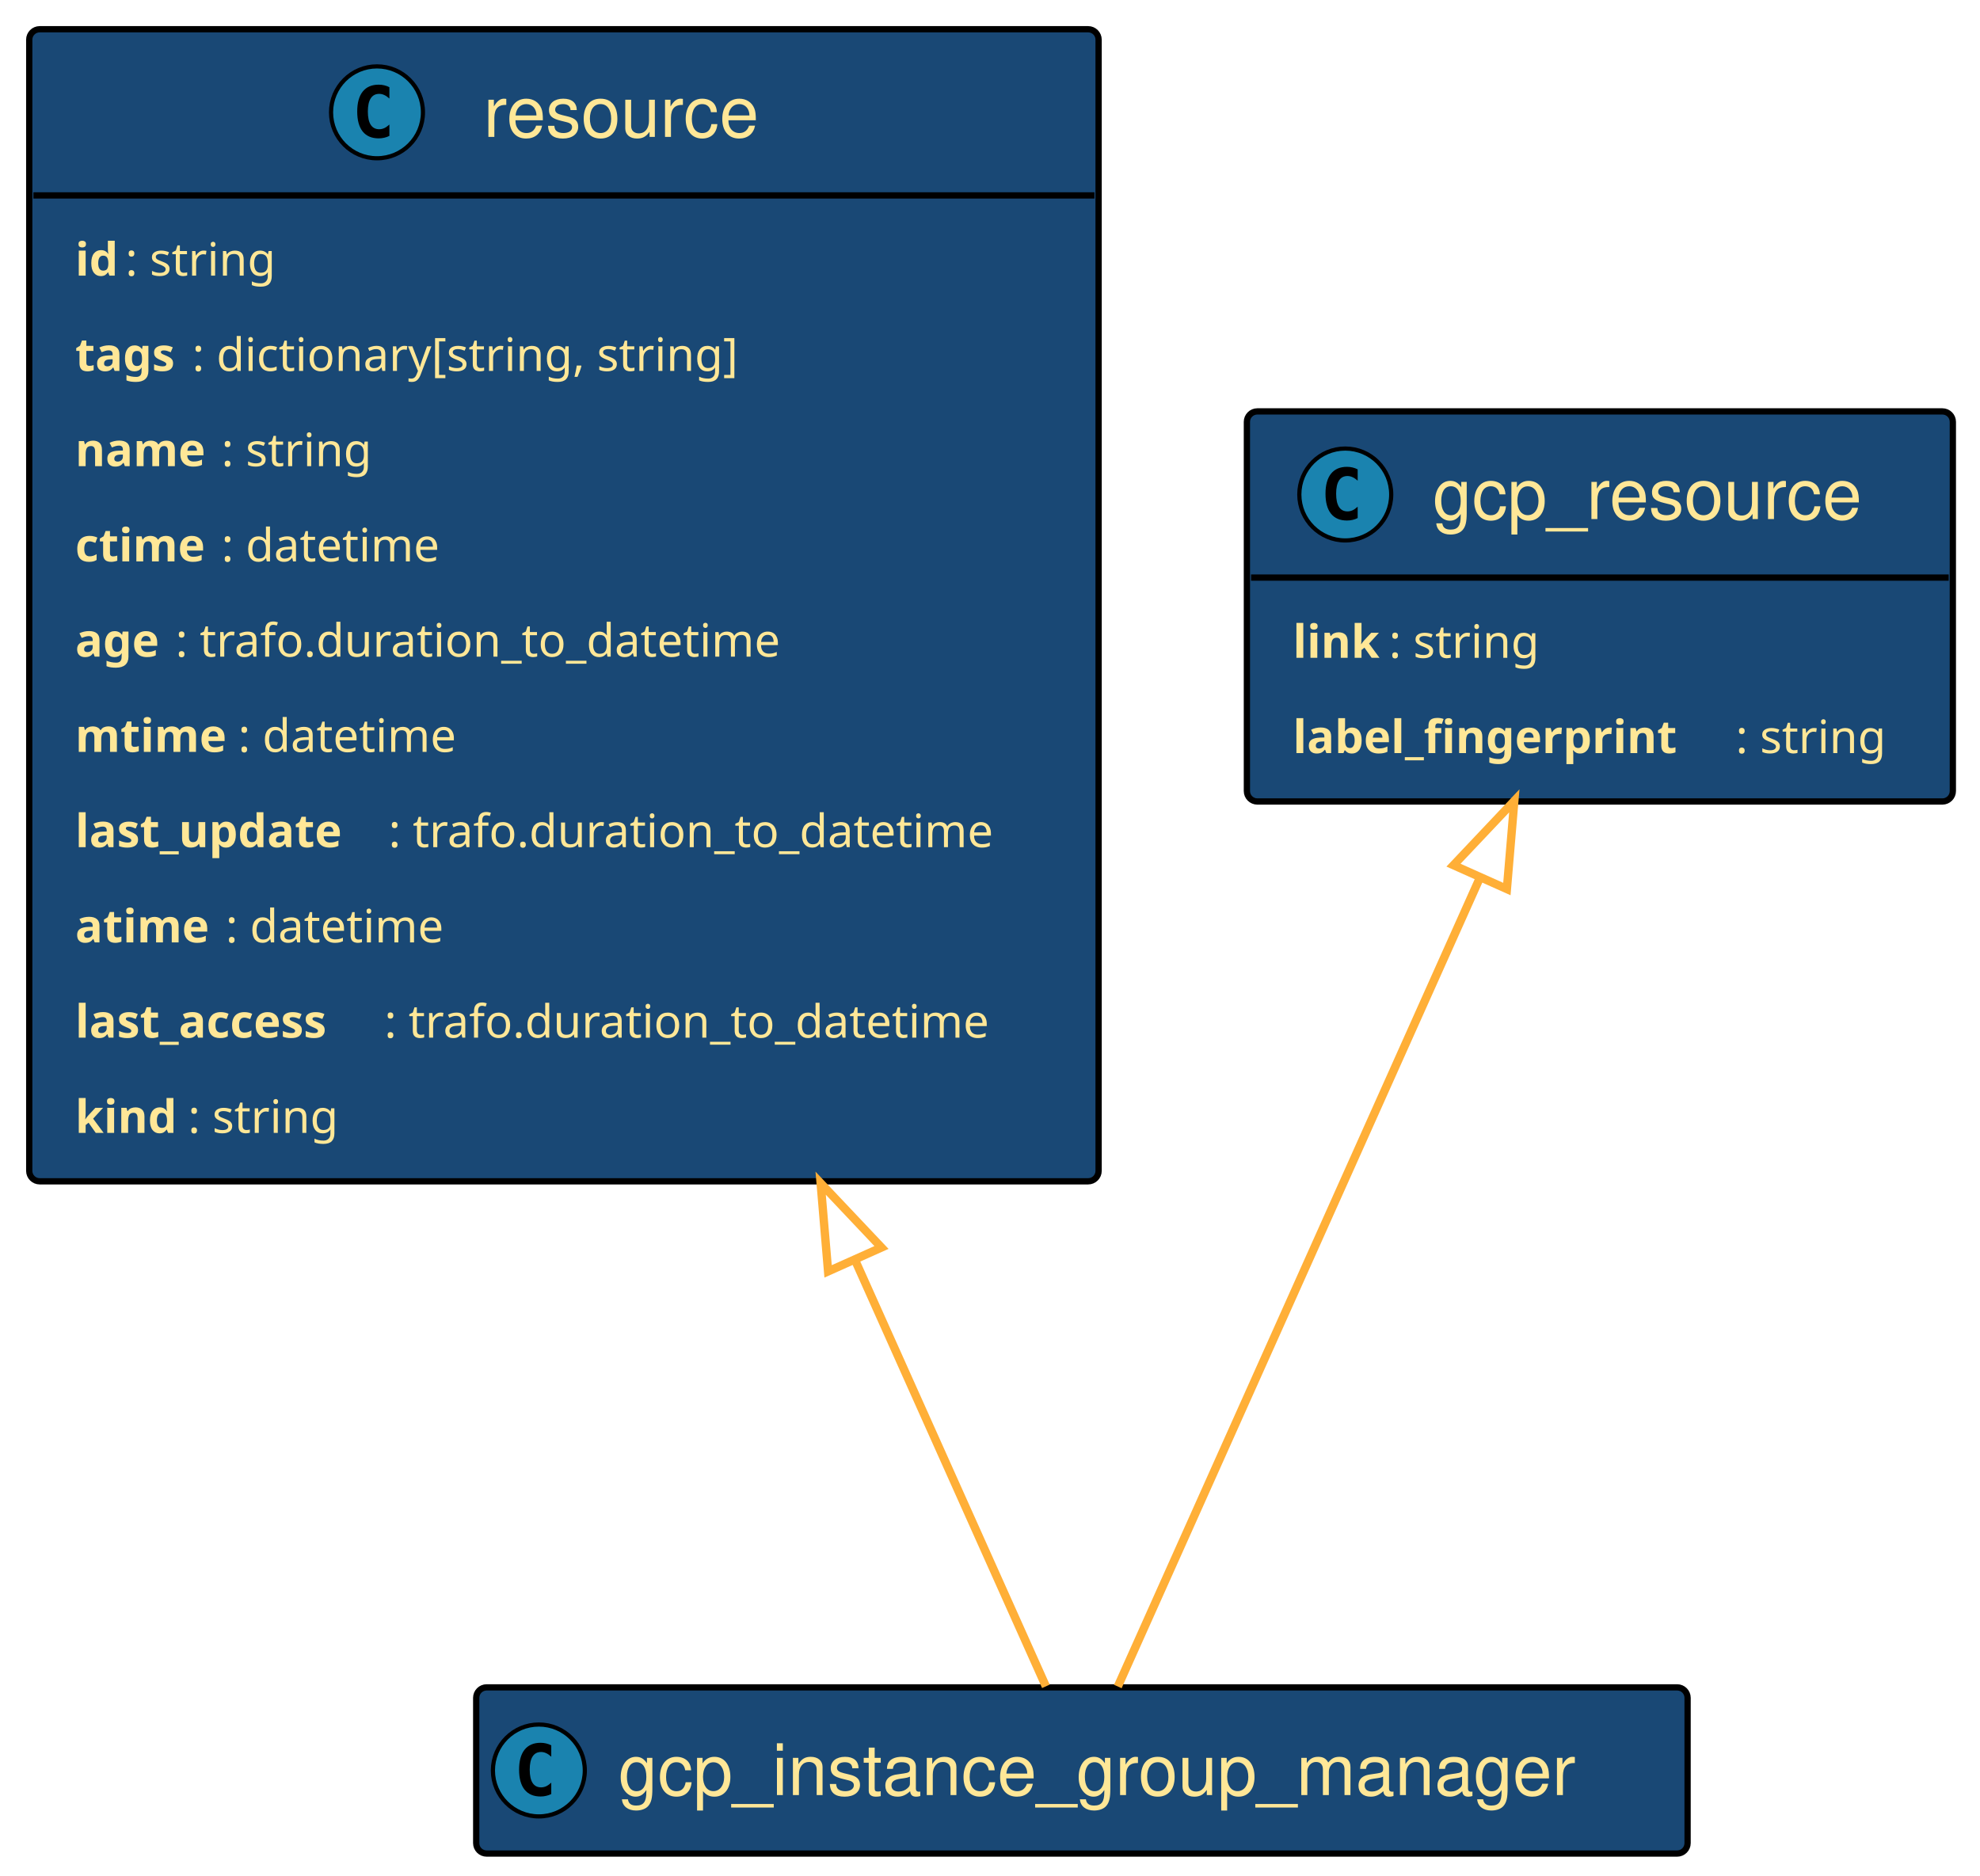
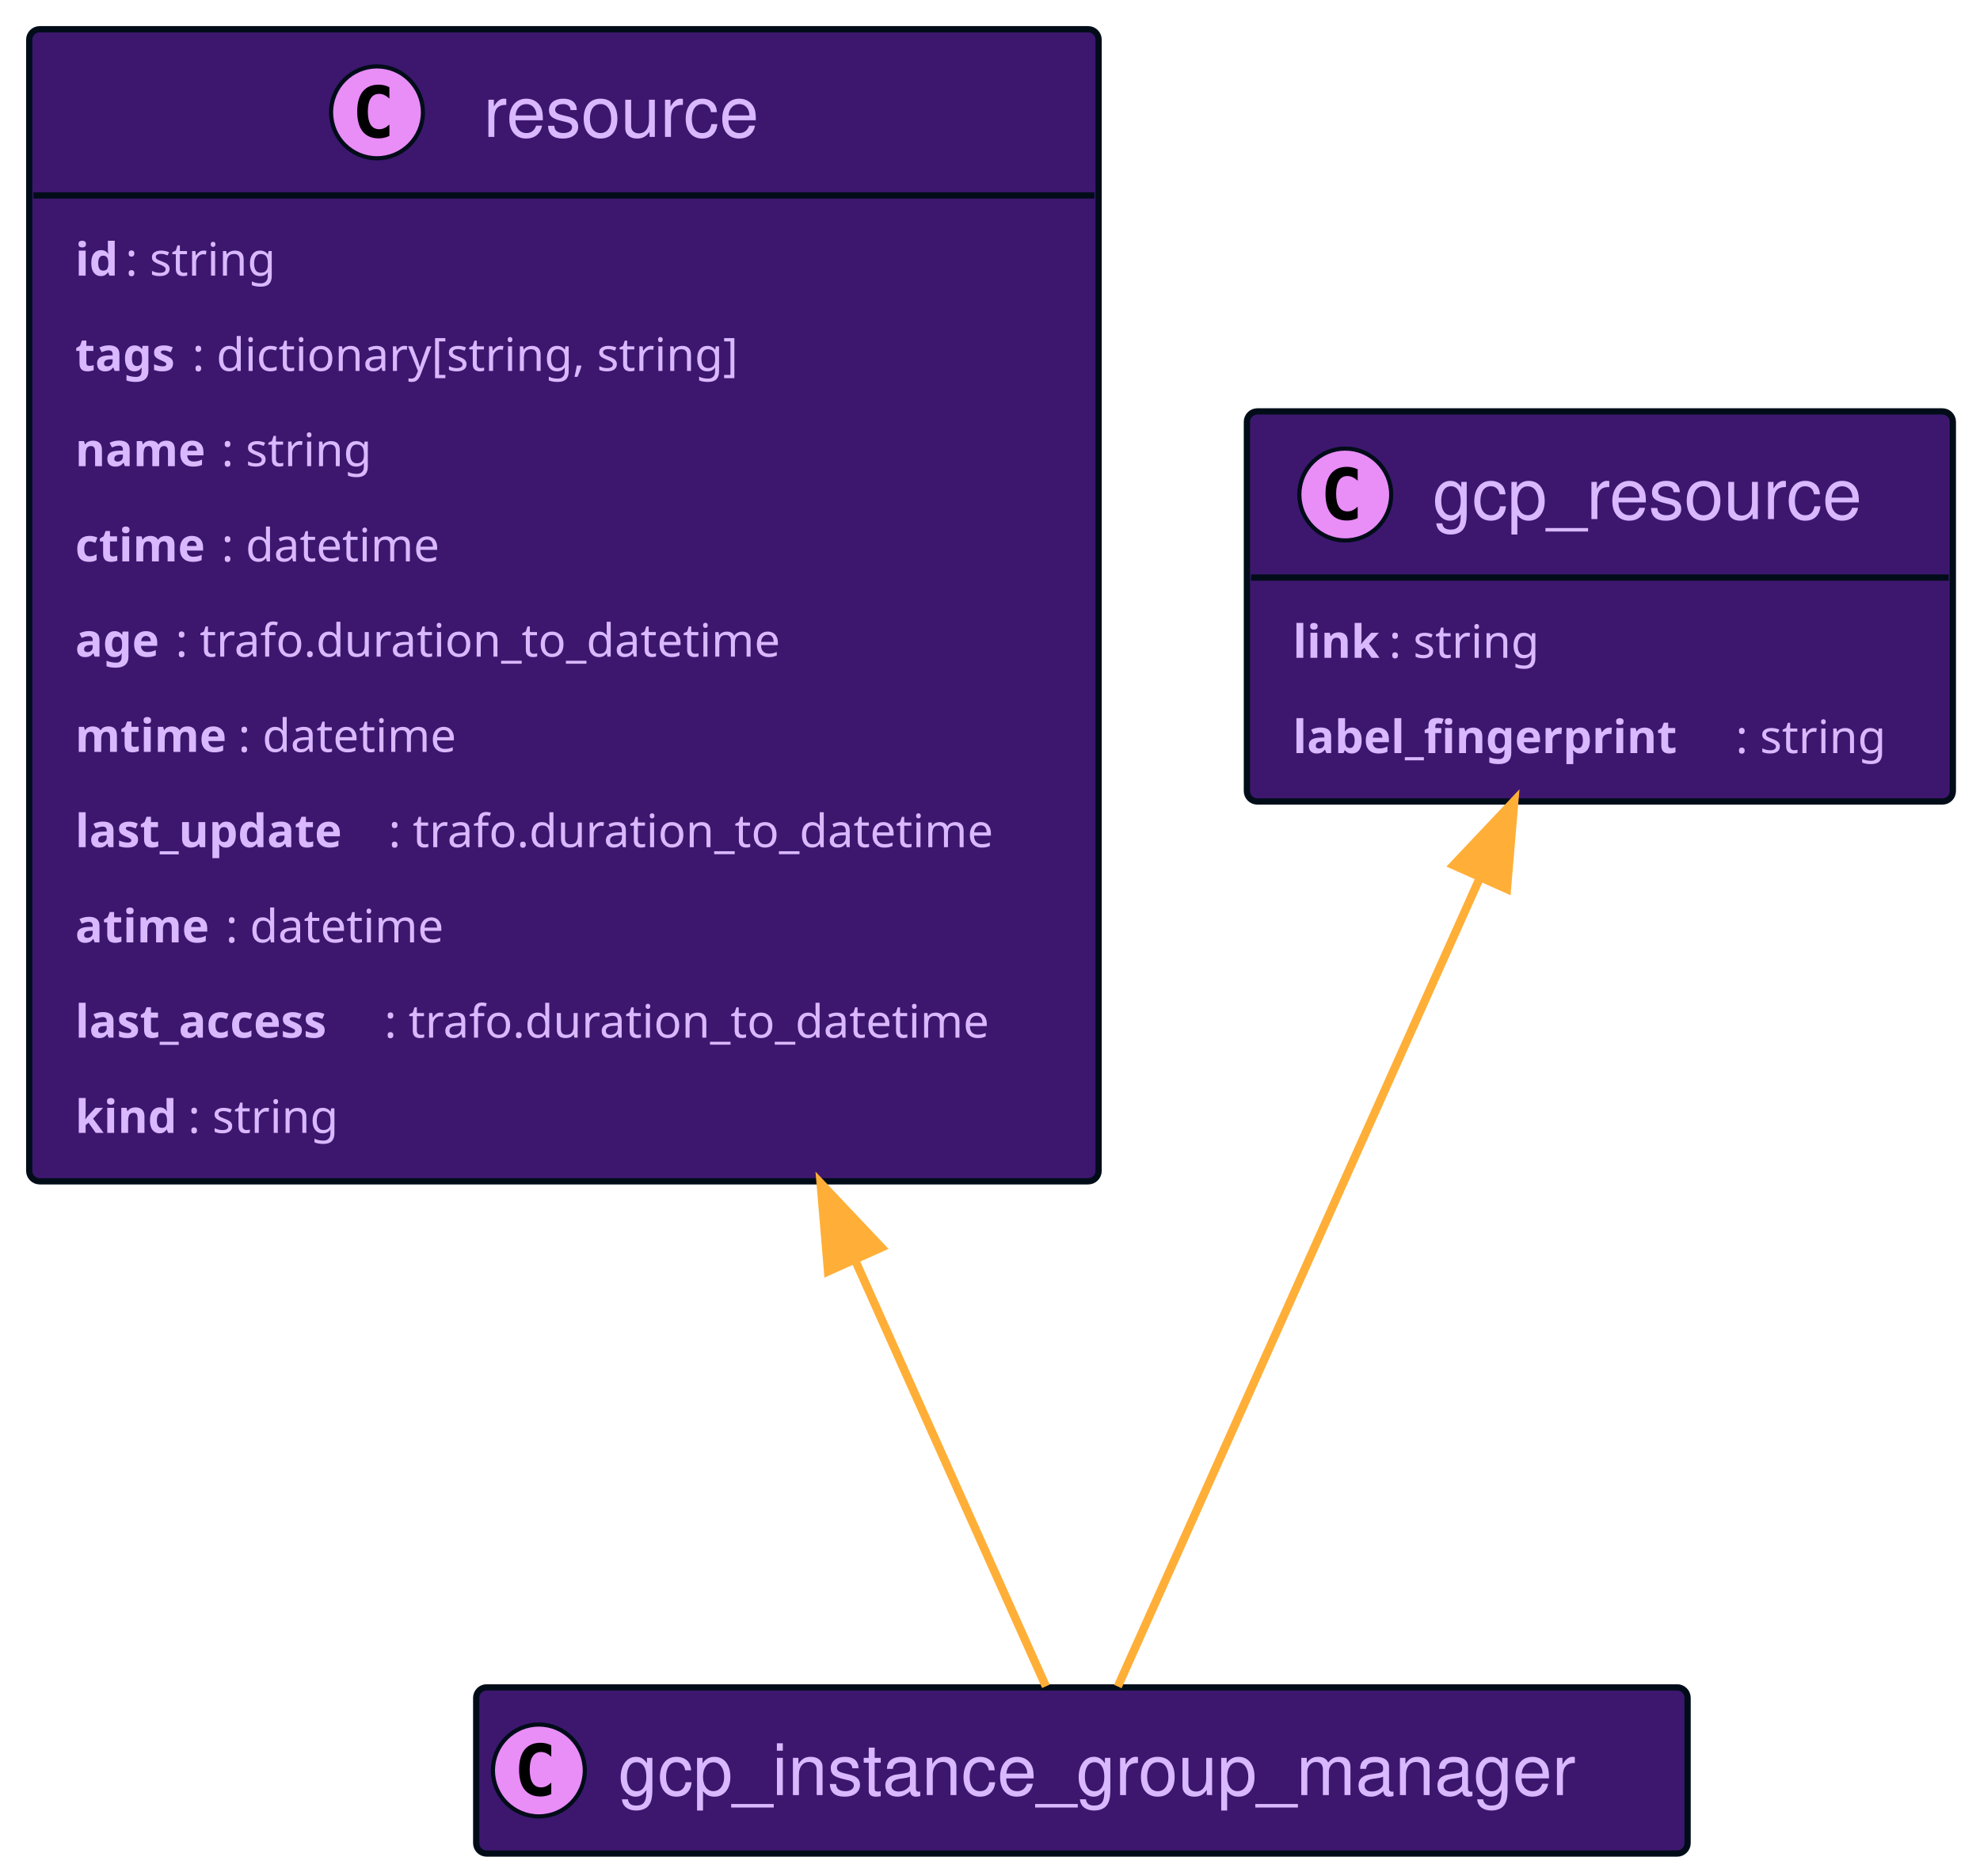
<svg xmlns="http://www.w3.org/2000/svg" width="474" height="449" contentScriptType="application/ecmascript" contentStyleType="text/css" style="width:474px;height:449px;background:#00000000" preserveAspectRatio="none" version="1.1" viewBox="0 0 474 449" zoomAndPan="magnify">
  <g>
-     <rect id="resource" width="256" height="275.836" x="7" y="7" fill="#194875" codeLine="17" rx="2.5" ry="2.5" style="stroke:#000;stroke-width:1.5" />
-     <ellipse cx="90.25" cy="26.895" fill="#1A83AF" rx="11" ry="11" style="stroke:#000;stroke-width:1" />
+     <rect id="resource" width="256" height="275.836" x="7" y="7" fill="#3d176e" codeLine="17" rx="2.5" ry="2.5" style="stroke:#000d19;stroke-width:1.5" />
+     <ellipse cx="90.25" cy="26.895" fill="#e98df7" rx="11" ry="11" style="stroke:#000d19;stroke-width:1" />
    <path fill="#000" d="M93.219,32.535 Q92.641,32.832 92,32.973 Q91.359,33.129 90.656,33.129 Q88.156,33.129 86.828,31.488 Q85.516,29.832 85.516,26.707 Q85.516,23.582 86.828,21.926 Q88.156,20.27 90.656,20.27 Q91.359,20.27 92,20.426 Q92.656,20.582 93.219,20.879 L93.219,23.598 Q92.594,23.02 92,22.754 Q91.406,22.473 90.781,22.473 Q89.438,22.473 88.75,23.551 Q88.062,24.613 88.062,26.707 Q88.062,28.801 88.75,29.879 Q89.438,30.941 90.781,30.941 Q91.406,30.941 92,30.676 Q92.594,30.395 93.219,29.816 L93.219,32.535 Z" />
-     <text x="115.75" y="32.78" fill="#FFE797" font-family="Helvetica" font-size="17" lengthAdjust="spacing" textLength="71">resource</text>
-     <line style="stroke:#000;stroke-width:1.5" x1="8" x2="262" y1="46.789" y2="46.789" />
-     <text x="18" y="65.999" fill="#FFE797" font-family="sans-serif" font-size="11" font-weight="bold" lengthAdjust="spacing" textLength="12">id</text>
-     <text x="30" y="65.999" fill="#FFE797" font-family="sans-serif" font-size="11" lengthAdjust="spacing" textLength="41">: string</text>
-     <text x="18" y="88.804" fill="#FFE797" font-family="sans-serif" font-size="11" font-weight="bold" lengthAdjust="spacing" textLength="28">tags</text>
-     <text x="46" y="88.804" fill="#FFE797" font-family="sans-serif" font-size="11" lengthAdjust="spacing" textLength="145">: dictionary[string, string]</text>
-     <text x="18" y="111.609" fill="#FFE797" font-family="sans-serif" font-size="11" font-weight="bold" lengthAdjust="spacing" textLength="35">name</text>
-     <text x="53" y="111.609" fill="#FFE797" font-family="sans-serif" font-size="11" lengthAdjust="spacing" textLength="41">: string</text>
-     <text x="18" y="134.414" fill="#FFE797" font-family="sans-serif" font-size="11" font-weight="bold" lengthAdjust="spacing" textLength="35">ctime</text>
-     <text x="53" y="134.414" fill="#FFE797" font-family="sans-serif" font-size="11" lengthAdjust="spacing" textLength="58">: datetime</text>
-     <text x="18" y="157.218" fill="#FFE797" font-family="sans-serif" font-size="11" font-weight="bold" lengthAdjust="spacing" textLength="24">age</text>
-     <text x="42" y="157.218" fill="#FFE797" font-family="sans-serif" font-size="11" lengthAdjust="spacing" textLength="159">: trafo.duration_to_datetime</text>
-     <text x="18" y="180.023" fill="#FFE797" font-family="sans-serif" font-size="11" font-weight="bold" lengthAdjust="spacing" textLength="39">mtime</text>
-     <text x="57" y="180.023" fill="#FFE797" font-family="sans-serif" font-size="11" lengthAdjust="spacing" textLength="58">: datetime</text>
-     <text x="18" y="202.828" fill="#FFE797" font-family="sans-serif" font-size="11" font-weight="bold" lengthAdjust="spacing" textLength="75">last_update</text>
-     <text x="93" y="202.828" fill="#FFE797" font-family="sans-serif" font-size="11" lengthAdjust="spacing" textLength="159">: trafo.duration_to_datetime</text>
-     <text x="18" y="225.632" fill="#FFE797" font-family="sans-serif" font-size="11" font-weight="bold" lengthAdjust="spacing" textLength="36">atime</text>
-     <text x="54" y="225.632" fill="#FFE797" font-family="sans-serif" font-size="11" lengthAdjust="spacing" textLength="58">: datetime</text>
-     <text x="18" y="248.437" fill="#FFE797" font-family="sans-serif" font-size="11" font-weight="bold" lengthAdjust="spacing" textLength="74">last_access</text>
-     <text x="92" y="248.437" fill="#FFE797" font-family="sans-serif" font-size="11" lengthAdjust="spacing" textLength="159">: trafo.duration_to_datetime</text>
-     <text x="18" y="271.242" fill="#FFE797" font-family="sans-serif" font-size="11" font-weight="bold" lengthAdjust="spacing" textLength="27">kind</text>
-     <text x="45" y="271.242" fill="#FFE797" font-family="sans-serif" font-size="11" lengthAdjust="spacing" textLength="41">: string</text>
-     <rect id="gcp_resource" width="169" height="93.398" x="298.5" y="98.5" fill="#194875" codeLine="29" rx="2.5" ry="2.5" style="stroke:#000;stroke-width:1.5" />
-     <ellipse cx="322.05" cy="118.394" fill="#1A83AF" rx="11" ry="11" style="stroke:#000;stroke-width:1" />
+     <text x="115.75" y="32.78" fill="#d9b8ff" font-family="Helvetica" font-size="17" lengthAdjust="spacing" textLength="71">resource</text>
+     <line style="stroke:#000d19;stroke-width:1.5" x1="8" x2="262" y1="46.789" y2="46.789" />
+     <text x="18" y="65.999" fill="#d9b8ff" font-family="sans-serif" font-size="11" font-weight="bold" lengthAdjust="spacing" textLength="12">id</text>
+     <text x="30" y="65.999" fill="#d9b8ff" font-family="sans-serif" font-size="11" lengthAdjust="spacing" textLength="41">: string</text>
+     <text x="18" y="88.804" fill="#d9b8ff" font-family="sans-serif" font-size="11" font-weight="bold" lengthAdjust="spacing" textLength="28">tags</text>
+     <text x="46" y="88.804" fill="#d9b8ff" font-family="sans-serif" font-size="11" lengthAdjust="spacing" textLength="145">: dictionary[string, string]</text>
+     <text x="18" y="111.609" fill="#d9b8ff" font-family="sans-serif" font-size="11" font-weight="bold" lengthAdjust="spacing" textLength="35">name</text>
+     <text x="53" y="111.609" fill="#d9b8ff" font-family="sans-serif" font-size="11" lengthAdjust="spacing" textLength="41">: string</text>
+     <text x="18" y="134.414" fill="#d9b8ff" font-family="sans-serif" font-size="11" font-weight="bold" lengthAdjust="spacing" textLength="35">ctime</text>
+     <text x="53" y="134.414" fill="#d9b8ff" font-family="sans-serif" font-size="11" lengthAdjust="spacing" textLength="58">: datetime</text>
+     <text x="18" y="157.218" fill="#d9b8ff" font-family="sans-serif" font-size="11" font-weight="bold" lengthAdjust="spacing" textLength="24">age</text>
+     <text x="42" y="157.218" fill="#d9b8ff" font-family="sans-serif" font-size="11" lengthAdjust="spacing" textLength="159">: trafo.duration_to_datetime</text>
+     <text x="18" y="180.023" fill="#d9b8ff" font-family="sans-serif" font-size="11" font-weight="bold" lengthAdjust="spacing" textLength="39">mtime</text>
+     <text x="57" y="180.023" fill="#d9b8ff" font-family="sans-serif" font-size="11" lengthAdjust="spacing" textLength="58">: datetime</text>
+     <text x="18" y="202.828" fill="#d9b8ff" font-family="sans-serif" font-size="11" font-weight="bold" lengthAdjust="spacing" textLength="75">last_update</text>
+     <text x="93" y="202.828" fill="#d9b8ff" font-family="sans-serif" font-size="11" lengthAdjust="spacing" textLength="159">: trafo.duration_to_datetime</text>
+     <text x="18" y="225.632" fill="#d9b8ff" font-family="sans-serif" font-size="11" font-weight="bold" lengthAdjust="spacing" textLength="36">atime</text>
+     <text x="54" y="225.632" fill="#d9b8ff" font-family="sans-serif" font-size="11" lengthAdjust="spacing" textLength="58">: datetime</text>
+     <text x="18" y="248.437" fill="#d9b8ff" font-family="sans-serif" font-size="11" font-weight="bold" lengthAdjust="spacing" textLength="74">last_access</text>
+     <text x="92" y="248.437" fill="#d9b8ff" font-family="sans-serif" font-size="11" lengthAdjust="spacing" textLength="159">: trafo.duration_to_datetime</text>
+     <text x="18" y="271.242" fill="#d9b8ff" font-family="sans-serif" font-size="11" font-weight="bold" lengthAdjust="spacing" textLength="27">kind</text>
+     <text x="45" y="271.242" fill="#d9b8ff" font-family="sans-serif" font-size="11" lengthAdjust="spacing" textLength="41">: string</text>
+     <rect id="gcp_resource" width="169" height="93.398" x="298.5" y="98.5" fill="#3d176e" codeLine="29" rx="2.5" ry="2.5" style="stroke:#000d19;stroke-width:1.5" />
+     <ellipse cx="322.05" cy="118.394" fill="#e98df7" rx="11" ry="11" style="stroke:#000d19;stroke-width:1" />
    <path fill="#000" d="M325.019,124.035 Q324.441,124.332 323.8,124.473 Q323.159,124.629 322.456,124.629 Q319.956,124.629 318.628,122.988 Q317.316,121.332 317.316,118.207 Q317.316,115.082 318.628,113.426 Q319.956,111.769 322.456,111.769 Q323.159,111.769 323.8,111.926 Q324.456,112.082 325.019,112.379 L325.019,115.098 Q324.394,114.519 323.8,114.254 Q323.206,113.973 322.581,113.973 Q321.238,113.973 320.55,115.051 Q319.863,116.113 319.863,118.207 Q319.863,120.301 320.55,121.379 Q321.238,122.441 322.581,122.441 Q323.206,122.441 323.8,122.176 Q324.394,121.894 325.019,121.316 L325.019,124.035 Z" />
-     <text x="342.95" y="124.28" fill="#FFE797" font-family="Helvetica" font-size="17" lengthAdjust="spacing" textLength="108">gcp_resource</text>
-     <line style="stroke:#000;stroke-width:1.5" x1="299.5" x2="466.5" y1="138.289" y2="138.289" />
-     <text x="309.5" y="157.5" fill="#FFE797" font-family="sans-serif" font-size="11" font-weight="bold" lengthAdjust="spacing" textLength="23">link</text>
-     <text x="332.5" y="157.5" fill="#FFE797" font-family="sans-serif" font-size="11" lengthAdjust="spacing" textLength="41">: string</text>
-     <text x="309.5" y="180.304" fill="#FFE797" font-family="sans-serif" font-size="11" font-weight="bold" lengthAdjust="spacing" textLength="106">label_fingerprint</text>
-     <text x="415.5" y="180.304" fill="#FFE797" font-family="sans-serif" font-size="11" lengthAdjust="spacing" textLength="41">: string</text>
-     <rect id="gcp_instance_group_manager" width="290" height="39.789" x="114" y="404" fill="#194875" codeLine="33" rx="2.5" ry="2.5" style="stroke:#000;stroke-width:1.5" />
-     <ellipse cx="129" cy="423.894" fill="#1A83AF" rx="11" ry="11" style="stroke:#000;stroke-width:1" />
+     <text x="342.95" y="124.28" fill="#d9b8ff" font-family="Helvetica" font-size="17" lengthAdjust="spacing" textLength="108">gcp_resource</text>
+     <line style="stroke:#000d19;stroke-width:1.5" x1="299.5" x2="466.5" y1="138.289" y2="138.289" />
+     <text x="309.5" y="157.5" fill="#d9b8ff" font-family="sans-serif" font-size="11" font-weight="bold" lengthAdjust="spacing" textLength="23">link</text>
+     <text x="332.5" y="157.5" fill="#d9b8ff" font-family="sans-serif" font-size="11" lengthAdjust="spacing" textLength="41">: string</text>
+     <text x="309.5" y="180.304" fill="#d9b8ff" font-family="sans-serif" font-size="11" font-weight="bold" lengthAdjust="spacing" textLength="106">label_fingerprint</text>
+     <text x="415.5" y="180.304" fill="#d9b8ff" font-family="sans-serif" font-size="11" lengthAdjust="spacing" textLength="41">: string</text>
+     <rect id="gcp_instance_group_manager" width="290" height="39.789" x="114" y="404" fill="#3d176e" codeLine="33" rx="2.5" ry="2.5" style="stroke:#000d19;stroke-width:1.5" />
+     <ellipse cx="129" cy="423.894" fill="#e98df7" rx="11" ry="11" style="stroke:#000d19;stroke-width:1" />
    <path fill="#000" d="M131.969,429.535 Q131.391,429.832 130.75,429.973 Q130.109,430.129 129.406,430.129 Q126.906,430.129 125.578,428.488 Q124.266,426.832 124.266,423.707 Q124.266,420.582 125.578,418.926 Q126.906,417.269 129.406,417.269 Q130.109,417.269 130.75,417.426 Q131.406,417.582 131.969,417.879 L131.969,420.598 Q131.344,420.019 130.75,419.754 Q130.156,419.473 129.531,419.473 Q128.188,419.473 127.5,420.551 Q126.812,421.613 126.812,423.707 Q126.812,425.801 127.5,426.879 Q128.188,427.941 129.531,427.941 Q130.156,427.941 130.75,427.676 Q131.344,427.394 131.969,426.816 L131.969,429.535 Z" />
-     <text x="148" y="429.78" fill="#FFE797" font-family="Helvetica" font-size="17" lengthAdjust="spacing" textLength="248">gcp_instance_group_manager</text>
+     <text x="148" y="429.78" fill="#d9b8ff" font-family="Helvetica" font-size="17" lengthAdjust="spacing" textLength="248">gcp_instance_group_manager</text>
    <path id="gcp_resource-backto-gcp_instance_group_manager" fill="none" d="M354.27,210.18 C326.21,272.86 285.24,364.39 267.6,403.79" codeLine="36" style="stroke:#ffaf37;stroke-width:2" />
-     <polygon fill="none" points="347.96 207.14 362.52 191.74 360.74 212.86 347.96 207.14" style="stroke:#ffaf37;stroke-width:2" />
+     <polygon fill="#ffaf37" points="347.96 207.14 362.52 191.74 360.74 212.86 347.96 207.14" style="stroke:#ffaf37;stroke-width:2" />
    <path id="resource-backto-gcp_instance_group_manager" fill="none" d="M204.63,301.55 C222.97,342.52 240.4,381.46 250.38,403.75" codeLine="37" style="stroke:#ffaf37;stroke-width:2" />
-     <polygon fill="none" points="198.24 304.4 196.46 283.28 211.02 298.68 198.24 304.4" style="stroke:#ffaf37;stroke-width:2" />
+     <polygon fill="#ffaf37" points="198.24 304.4 196.46 283.28 211.02 298.68 198.24 304.4" style="stroke:#ffaf37;stroke-width:2" />
  </g>
</svg>
